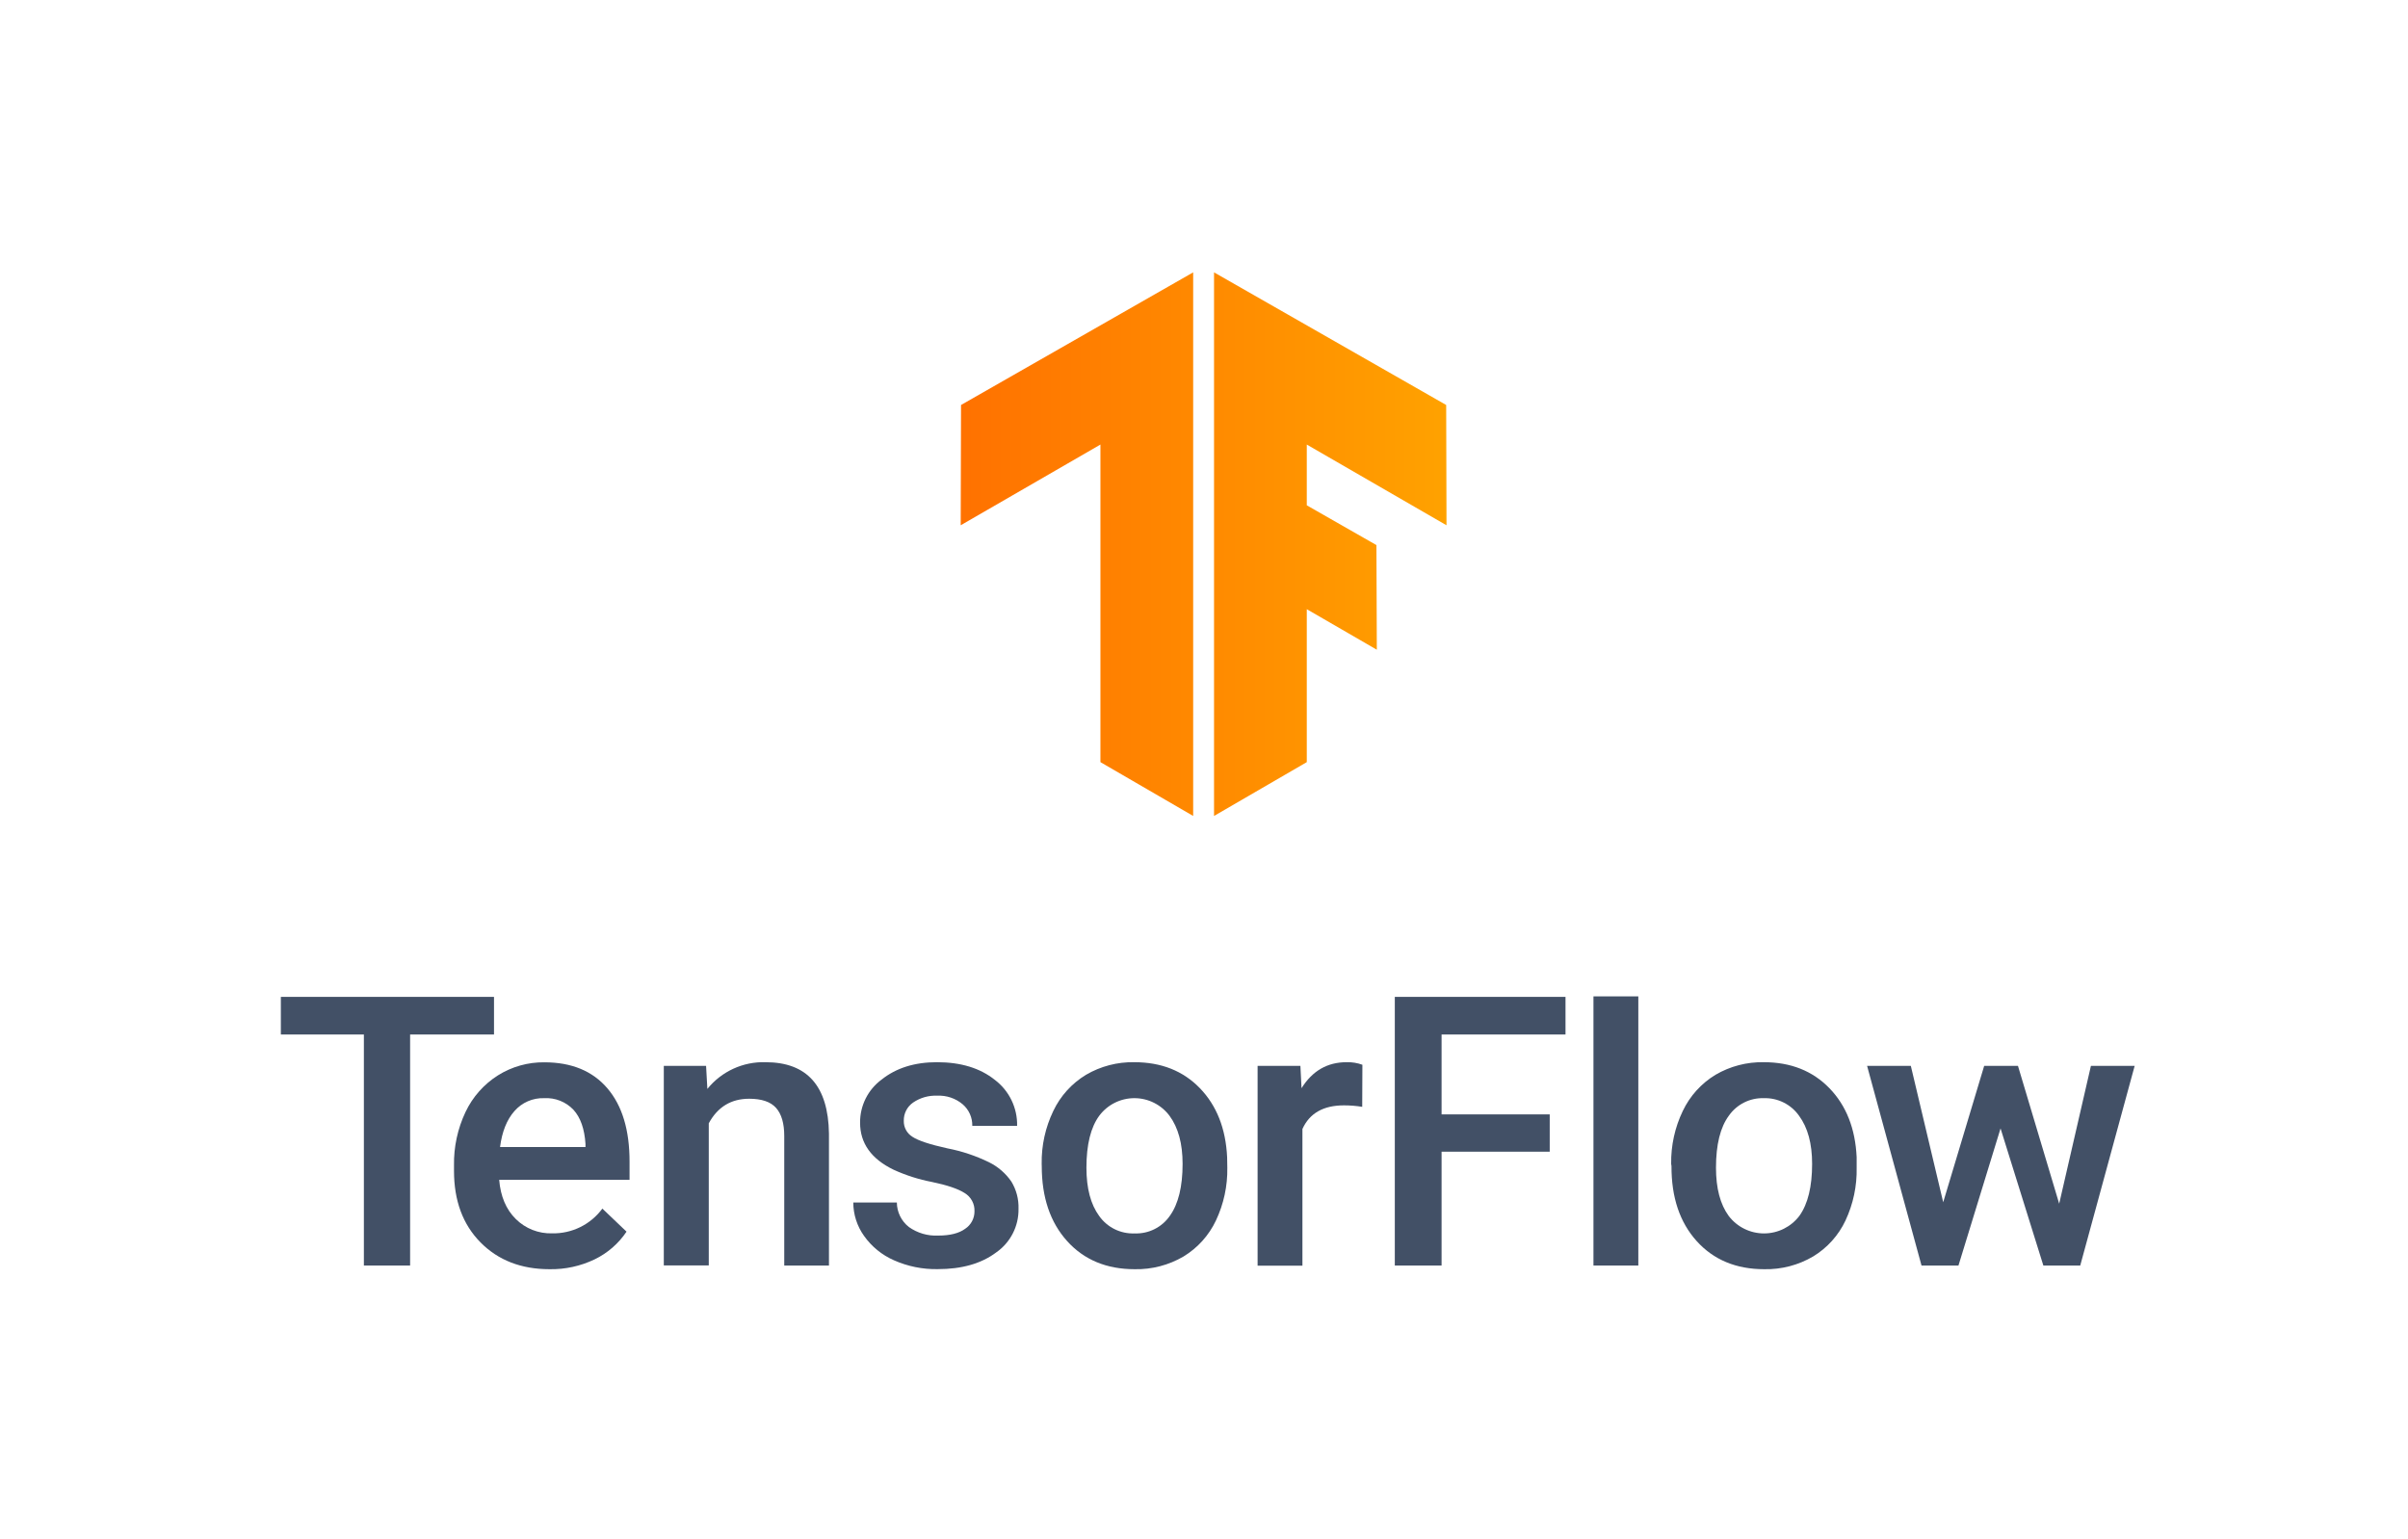
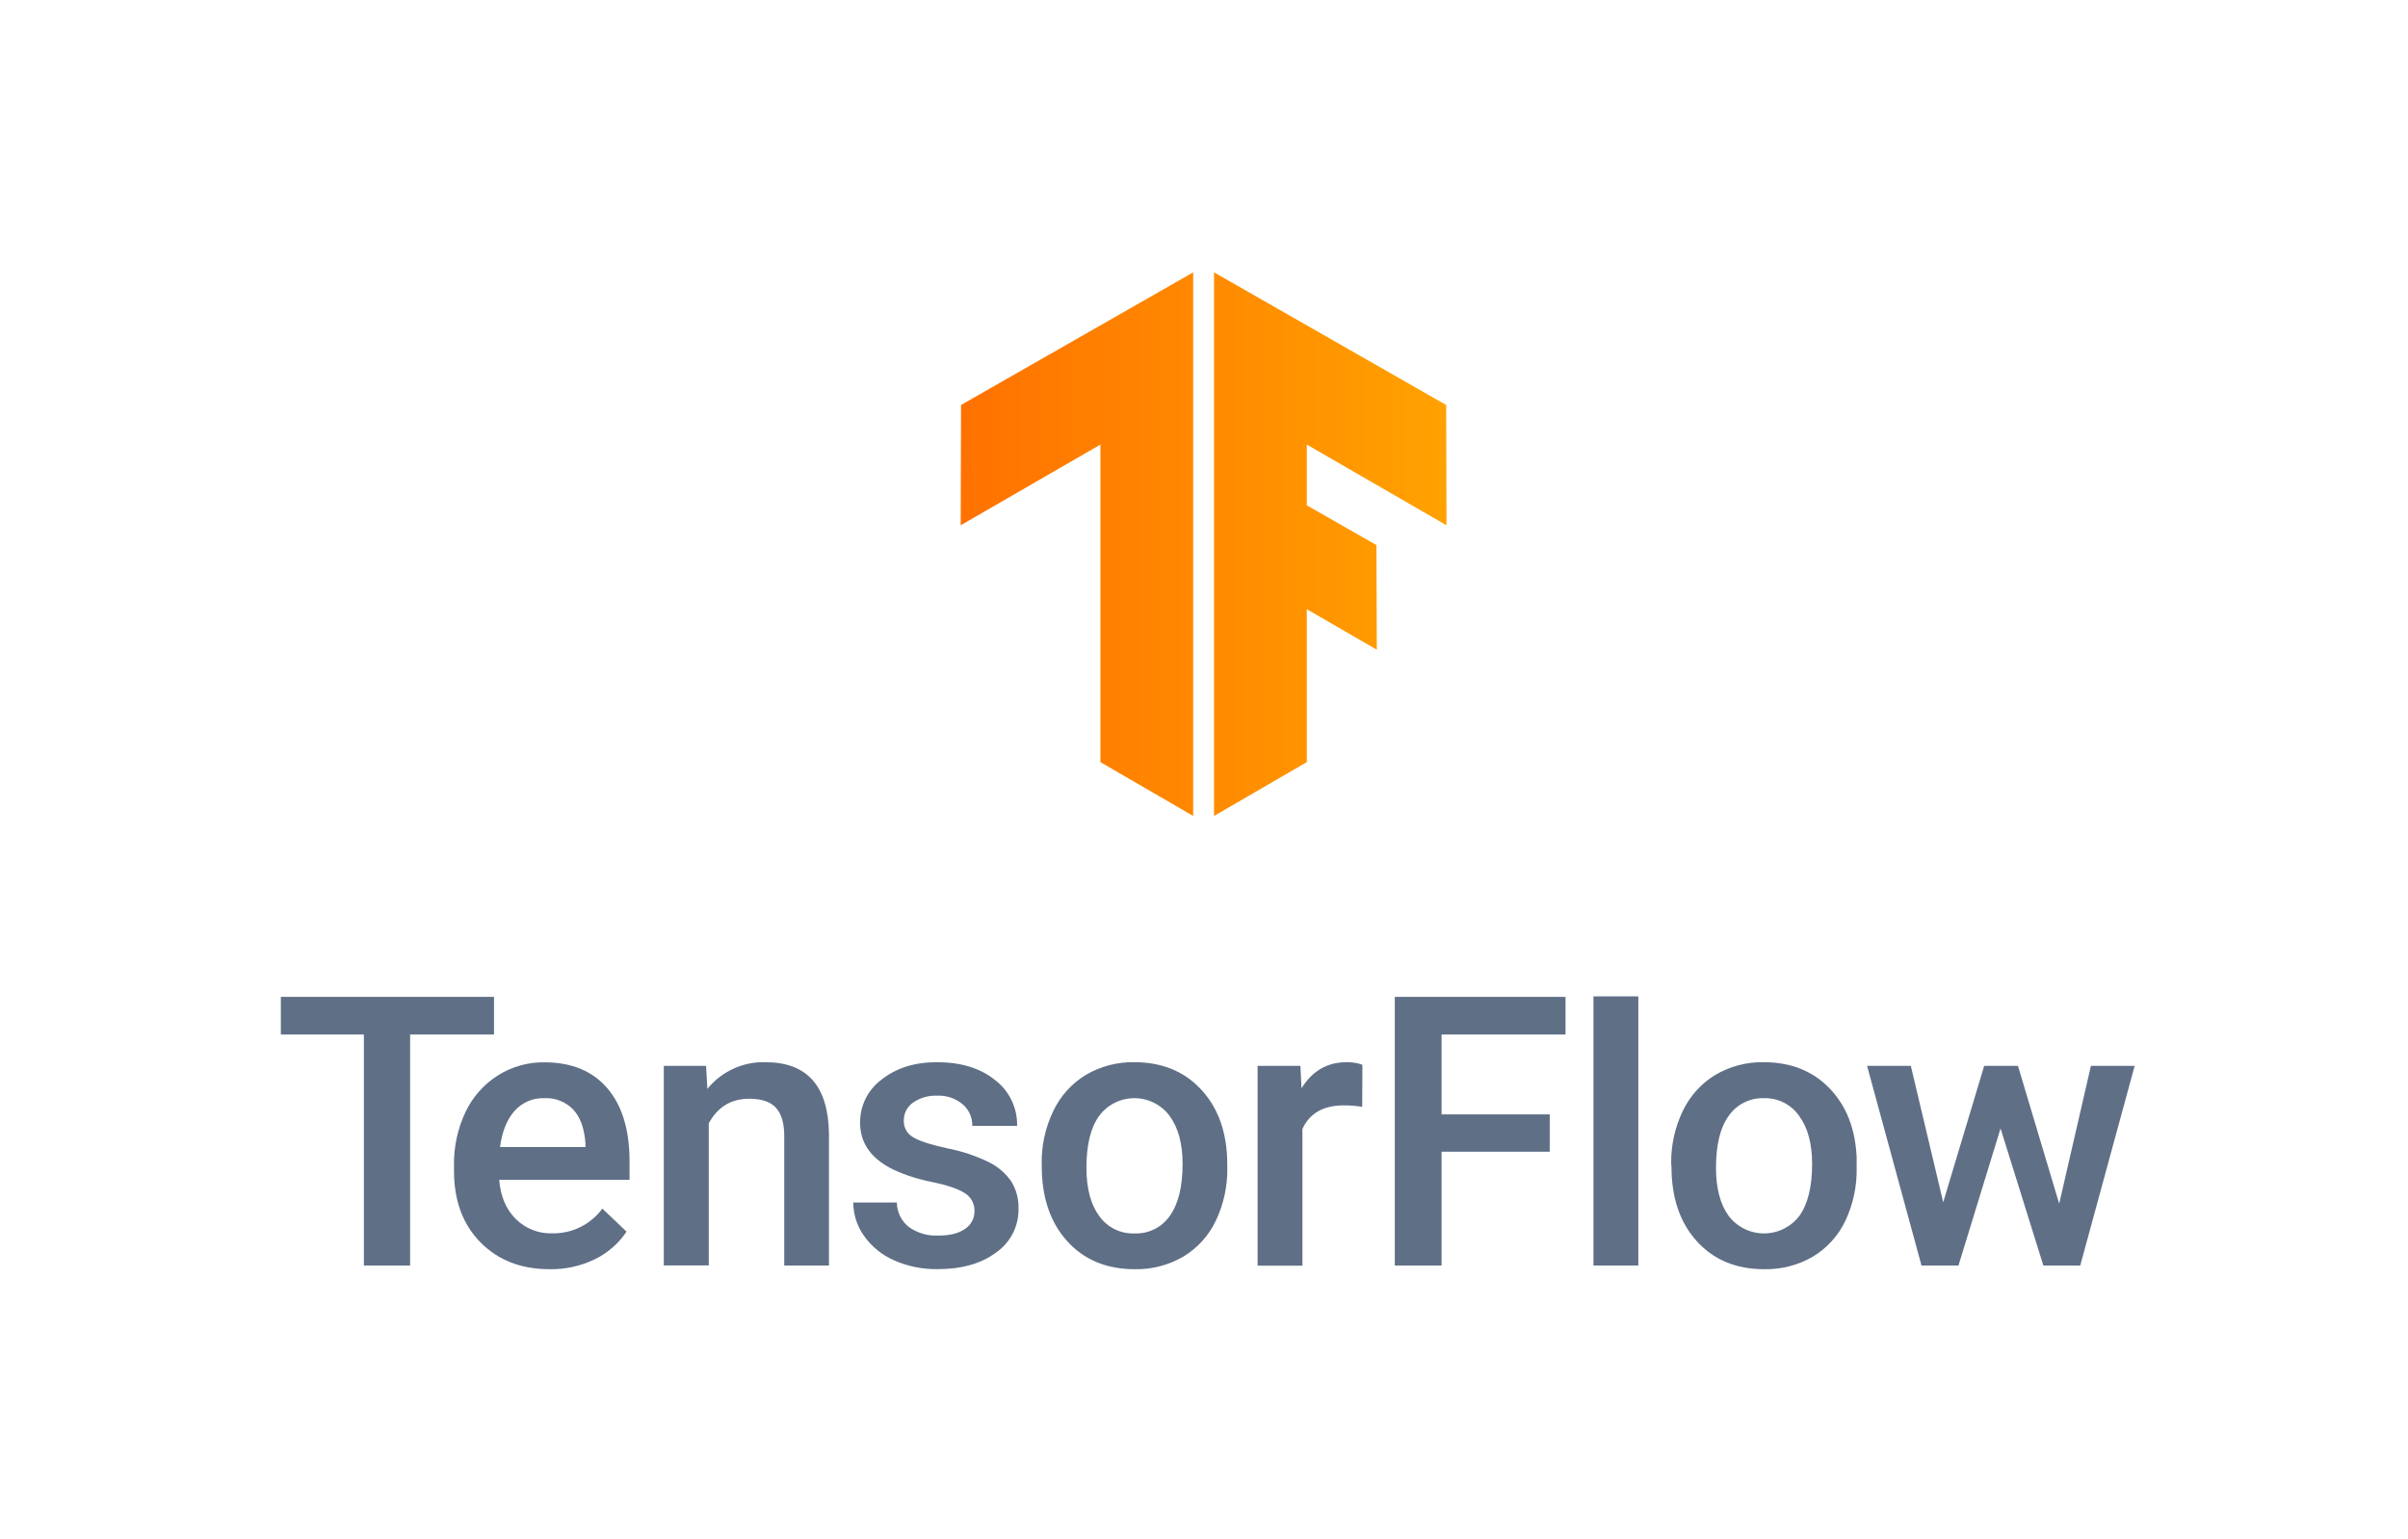
<svg xmlns="http://www.w3.org/2000/svg" xmlns:xlink="http://www.w3.org/1999/xlink" id="Artwork" viewBox="0 0 669.36 427.8">
  <defs>
-     <style>.cls-1{fill:none;}.cls-2{clip-path:url(#clip-path);}.cls-3{fill:url(#linear-gradient);}.cls-4{clip-path:url(#clip-path-2);}.cls-5{fill:url(#linear-gradient-2);}.cls-6{fill:#425066;}</style>
+     <style>.cls-1{fill:none;}.cls-2{clip-path:url(#clip-path);}.cls-3{fill:url(#linear-gradient);}.cls-4{clip-path:url(#clip-path-2);}.cls-5{fill:url(#linear-gradient-2);}.cls-6{fill:#5f6f86;}</style>
    <clipPath id="clip-path">
      <polygon class="cls-1" points="402 112.59 337.47 75.72 337.47 226.84 363.25 211.88 363.25 169.36 382.72 180.63 382.61 151.54 363.25 140.48 363.25 123.59 402.09 146.03 402 112.59" />
    </clipPath>
    <linearGradient id="linear-gradient" x1="261.18" y1="151.1" x2="419.65" y2="151.1" gradientUnits="userSpaceOnUse">
      <stop offset="0" stop-color="#ff6f00" />
      <stop offset="1" stop-color="#ffa800" />
    </linearGradient>
    <clipPath id="clip-path-2">
      <polygon class="cls-1" points="267.14 112.59 331.67 75.72 331.67 226.84 305.89 211.88 305.89 123.59 267.05 146.03 267.14 112.59" />
    </clipPath>
    <linearGradient id="linear-gradient-2" x1="260.11" y1="151.1" x2="418.58" y2="151.1" xlink:href="#linear-gradient" />
  </defs>
  <g class="cls-2">
    <rect class="cls-3" x="261.18" y="75.17" width="158.47" height="151.86" />
  </g>
  <g class="cls-4">
    <rect class="cls-5" x="260.11" y="75.17" width="158.47" height="151.86" />
  </g>
  <path class="cls-6" d="M137.32,287.6H114v64.23H101.15V287.6H78.07V277.14h59.25Z" />
  <path class="cls-6" d="M152.77,352.85q-11.85,0-19.21-7.46t-7.36-19.88V324a33.4,33.4,0,0,1,3.2-14.85,24.4,24.4,0,0,1,9-10.18,23.76,23.76,0,0,1,12.92-3.64q11.34,0,17.52,7.23T175,323v5H138.76q.57,6.89,4.6,10.88a13.76,13.76,0,0,0,10.13,4A16.89,16.89,0,0,0,167.44,336l6.72,6.41a22.41,22.41,0,0,1-8.9,7.72A27.84,27.84,0,0,1,152.77,352.85Zm-1.49-47.55a10.49,10.49,0,0,0-8.28,3.59q-3.17,3.58-4,10h23.75V318q-.41-6.25-3.33-9.46A10.41,10.41,0,0,0,151.28,305.3Z" />
  <path class="cls-6" d="M196.27,296.32l.36,6.41a20,20,0,0,1,16.16-7.43q17.34,0,17.64,19.85v36.68H218v-36c0-3.53-.76-6.13-2.28-7.83s-4-2.54-7.47-2.54q-7.53,0-11.23,6.83v39.5H184.52V296.32Z" />
  <path class="cls-6" d="M270.88,336.75a5.64,5.64,0,0,0-2.74-5.08q-2.75-1.76-9.11-3.08a46.78,46.78,0,0,1-10.62-3.39q-9.33-4.51-9.33-13.08a14.74,14.74,0,0,1,6-12q6.06-4.83,15.39-4.82,9.94,0,16.08,4.92A15.61,15.61,0,0,1,282.73,313H270.27a7.67,7.67,0,0,0-2.67-6,10.23,10.23,0,0,0-7.08-2.39,11,11,0,0,0-6.69,1.9,6,6,0,0,0-2.6,5.08,5.06,5.06,0,0,0,2.42,4.46q2.4,1.59,9.74,3.21a46.22,46.22,0,0,1,11.52,3.85,16.27,16.27,0,0,1,6.21,5.36,13.64,13.64,0,0,1,2,7.59,14.45,14.45,0,0,1-6.21,12.13q-6.19,4.65-16.26,4.64a28.66,28.66,0,0,1-12.15-2.46,20,20,0,0,1-8.31-6.77,16,16,0,0,1-3-9.29h12.11a8.77,8.77,0,0,0,3.33,6.8,13,13,0,0,0,8.16,2.39q4.92,0,7.49-1.88A5.77,5.77,0,0,0,270.88,336.75Z" />
  <path class="cls-6" d="M289.56,323.56a32.66,32.66,0,0,1,3.23-14.7,23.54,23.54,0,0,1,9.08-10.05,25.61,25.61,0,0,1,13.44-3.51q11.24,0,18.23,7.23t7.57,19.18l.05,2.93A33.07,33.07,0,0,1,338,339.31a23.39,23.39,0,0,1-9,10,25.78,25.78,0,0,1-13.57,3.54q-11.75,0-18.8-7.82t-7.05-20.85ZM302,324.64q0,8.57,3.54,13.41a11.49,11.49,0,0,0,9.85,4.85,11.37,11.37,0,0,0,9.82-4.92q3.52-4.94,3.52-14.42,0-8.42-3.62-13.34a12.19,12.19,0,0,0-19.52-.07Q302,315,302,324.64Z" />
  <path class="cls-6" d="M378.66,307.71a31.16,31.16,0,0,0-5.07-.41q-8.58,0-11.55,6.57v38H349.58V296.32h11.9l.31,6.21q4.51-7.23,12.51-7.23a11.83,11.83,0,0,1,4.41.71Z" />
  <path class="cls-6" d="M430.78,320.18H400.72v31.65h-13V277.14h47.45V287.6H400.72v22.21h30.06Z" />
  <path class="cls-6" d="M455.41,351.83H442.94V277h12.47Z" />
  <path class="cls-6" d="M464.54,323.56a32.79,32.79,0,0,1,3.23-14.7,23.6,23.6,0,0,1,9.08-10.05,25.61,25.61,0,0,1,13.44-3.51q11.23,0,18.24,7.23t7.57,19.18l0,2.93A32.93,32.93,0,0,1,513,339.31a23.26,23.26,0,0,1-9,10,25.72,25.72,0,0,1-13.56,3.54q-11.76,0-18.81-7.82t-7-20.85ZM477,324.64q0,8.57,3.54,13.41a12.34,12.34,0,0,0,19.67-.07q3.51-4.94,3.51-14.42,0-8.42-3.61-13.34a11.56,11.56,0,0,0-9.83-4.92,11.43,11.43,0,0,0-9.69,4.85Q477,315,477,324.64Z" />
  <path class="cls-6" d="M572.4,334.64l8.82-38.32h12.16l-15.13,55.51H568l-11.9-38.12-11.7,38.12H534.13L519,296.32h12.16l9,37.91,11.39-37.91h9.39Z" />
</svg>
